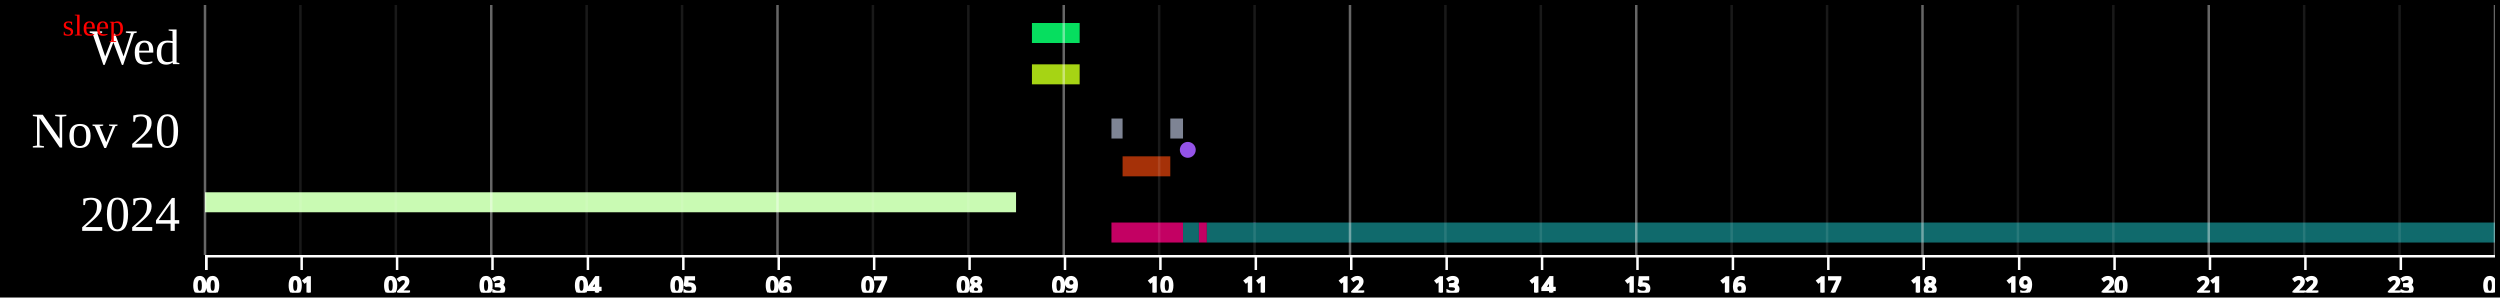
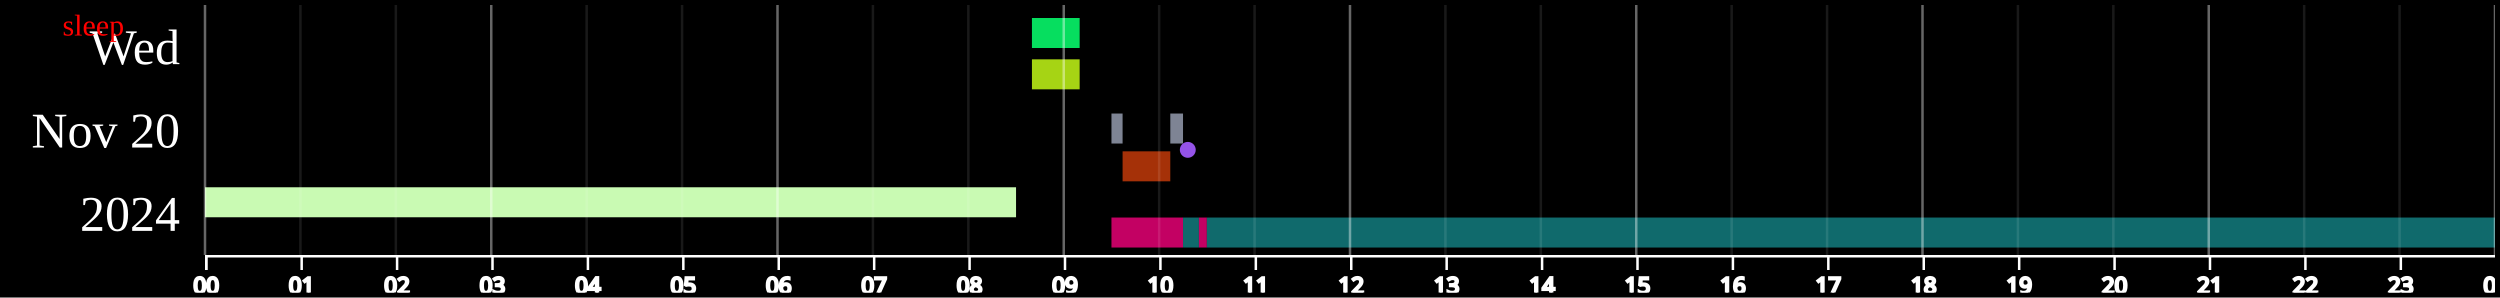
<svg xmlns="http://www.w3.org/2000/svg" height="119" width="1000">
  <defs>
    <symbol id="warning-icon">
      <svg fill="#ff0000" viewBox="0 0 24 24" id="warning-alt" data-name="Flat Line" class="icon flat-line">
        <path id="secondary" d="M10.25,4.19,2.63,18a2,2,0,0,0,1.75,3H19.62a2,2,0,0,0,1.75-3L13.75,4.19A2,2,0,0,0,10.25,4.19Z" style="fill: #ffff00; stroke-width: 2;" />
        <line id="primary-upstroke" x1="12.05" y1="17" x2="11.95" y2="17" style="fill: none; stroke: #ff0000; stroke-linecap: round; stroke-linejoin: round; stroke-width: 2.5;" />
        <path id="primary" d="M12,9v4M10.25,4.19,2.63,18a2,2,0,0,0,1.75,3H19.62a2,2,0,0,0,1.75-3L13.75,4.19A2,2,0,0,0,10.25,4.19Z" style="fill: none; stroke: #ff0000; stroke-linecap: round; stroke-linejoin: round; stroke-width: 2;" />
      </svg>
    </symbol>
  </defs>
  <rect fill="black" height="100%" width="100%" />
  <svg height="115" width="996" y="2" x="2" class="plot">
    <g transform="translate(80, 0)">
      <g transform="translate(0, 0)">
        <text font-size="20" text-anchor="end" fill="white" dy="0.35em" y="16.667" x="-0.5em">
                    Wed
                </text>
        <text font-size="20" text-anchor="end" fill="white" dy="0.35em" y="50" x="-0.5em">
                    Nov 20
                </text>
        <text font-size="20" text-anchor="end" fill="white" dy="0.35em" y="83.333" x="-0.5em">
                    2024
                </text>
      </g>
    </g>
    <svg x="80" height="100" width="916" class="dataArea">
      <svg y="0" class="day 2024-11-20">
        <svg class="timechunk">
-           <svg height="8" width="916" y="7.21" x="0" preserveAspectRatio="none" viewBox="0 0 916 8" class="text">
+           <svg height="12" width="916" y="5.21" x="0" preserveAspectRatio="none" viewBox="0 0 916 12" class="text">
            <rect fill="#06de5f" height="100%" width="19.083" y="0" x="330.778" class="text fiction_book block" />
          </svg>
-           <svg height="8" width="916" y="23.723" x="0" preserveAspectRatio="none" viewBox="0 0 916 8" class="project">
+           <svg height="12" width="916" y="21.723" x="0" preserveAspectRatio="none" viewBox="0 0 916 12" class="project">
            <rect fill="#a6d414" height="100%" width="19.083" y="0" x="330.778" class="project german block" />
          </svg>
-           <svg height="8" width="916" y="45.421" x="0" preserveAspectRatio="none" viewBox="0 0 916 8" class="stretch">
+           <svg height="12" width="916" y="43.421" x="0" preserveAspectRatio="none" viewBox="0 0 916 12" class="stretch">
            <rect fill="#7e8494" height="100%" width="4.453" y="0" x="362.583" class="stretch true block" />
            <rect fill="#7e8494" height="100%" width="5.089" y="0" x="386.119" class="stretch true block" />
          </svg>
-           <svg height="8" width="916" y="53.941" x="0" preserveAspectRatio="none" viewBox="0 0 916 8" class="pushup">
-             <circle fill="#9453e7" r="3.181" cy="4" cx="393.117" class="pushup true point" />
-           </svg>
-           <svg height="8" width="916" y="60.528" x="0" preserveAspectRatio="none" viewBox="0 0 916 8" class="run">
+           <svg height="12" width="916" y="51.941" x="0" preserveAspectRatio="none" viewBox="0 0 916 12" class="pushup">
+             <circle fill="#9453e7" r="3.181" cy="6" cx="393.117" class="pushup true point" />
+           </svg>
+           <svg height="12" width="916" y="58.528" x="0" preserveAspectRatio="none" viewBox="0 0 916 12" class="run">
            <rect fill="#a53108" height="100%" width="19.083" y="0" x="367.036" class="run true block" />
          </svg>
-           <svg height="8" width="916" y="74.898" x="0" preserveAspectRatio="none" viewBox="0 0 916 8" class="sleep">
+           <svg height="12" width="916" y="72.898" x="0" preserveAspectRatio="none" viewBox="0 0 916 12" class="sleep">
            <rect fill="#c9fab3" height="100%" width="324.417" y="0" x="0" class="sleep true block" />
-             <use field="sleep" class="sleep error" height="9.542" width="9.542" y="-0.771" x="319.646" href="#warning-icon" />
-           </svg>
-           <svg height="8" width="916" y="86.291" x="0" preserveAspectRatio="none" viewBox="0 0 916 8" class="caffeine">
-             <circle fill="#e724f8" r="3.181" cy="4" cx="419.833" class="caffeine true point" />
-           </svg>
-           <svg height="8" width="916" y="87.017" x="0" preserveAspectRatio="none" viewBox="0 0 916 8" class="environment">
+             <use field="sleep" class="sleep error" height="9.542" width="9.542" y="1.229" x="319.646" href="#warning-icon" />
+           </svg>
+           <svg height="12" width="916" y="84.291" x="0" preserveAspectRatio="none" viewBox="0 0 916 12" class="caffeine">
+             <circle fill="#e724f8" r="3.181" cy="6" cx="419.833" class="caffeine true point" />
+           </svg>
+           <svg height="12" width="916" y="85.017" x="0" preserveAspectRatio="none" viewBox="0 0 916 12" class="environment">
            <rect fill="#c30163" height="100%" width="28.625" y="0" x="362.583" class="environment outside block" />
            <rect fill="#106a6c" height="100%" width="6.361" y="0" x="391.208" class="environment home block" />
            <rect fill="#c30163" height="100%" width="3.181" y="0" x="397.569" class="environment outside block" />
            <rect fill="#106a6c" height="100%" width="515.25" y="0" x="400.75" class="environment home block" />
          </svg>
        </svg>
      </svg>
    </svg>
    <g text-anchor="middle" font-family="sans-serif" font-size="10" fill="none" transform="translate(80, 100)">
      <path d="M0.5,6V0.5H916.5V6" stroke="white" class="domain" />
      <g transform="translate(0.5,0)" opacity="1" class="tick">
        <line y2="6" stroke="white" />
        <text style="font-size:9px" stroke="white" dy="0.71em" y="9" fill="white">
                    00
                </text>
      </g>
      <g transform="translate(38.66667,0)" opacity="1" class="tick">
        <line y2="6" stroke="white" />
        <text style="font-size:9px" stroke="white" dy="0.71em" y="9" fill="white">
                    01
                </text>
      </g>
      <g transform="translate(76.83333,0)" opacity="1" class="tick">
        <line y2="6" stroke="white" />
        <text style="font-size:9px" stroke="white" dy="0.71em" y="9" fill="white">
                    02
                </text>
      </g>
      <g transform="translate(115,0)" opacity="1" class="tick">
        <line y2="6" stroke="white" />
        <text style="font-size:9px" stroke="white" dy="0.71em" y="9" fill="white">
                    03
                </text>
      </g>
      <g transform="translate(153.1667,0)" opacity="1" class="tick">
        <line y2="6" stroke="white" />
        <text style="font-size:9px" stroke="white" dy="0.71em" y="9" fill="white">
                    04
                </text>
      </g>
      <g transform="translate(191.3333,0)" opacity="1" class="tick">
        <line y2="6" stroke="white" />
        <text style="font-size:9px" stroke="white" dy="0.71em" y="9" fill="white">
                    05
                </text>
      </g>
      <g transform="translate(229.5,0)" opacity="1" class="tick">
        <line y2="6" stroke="white" />
        <text style="font-size:9px" stroke="white" dy="0.71em" y="9" fill="white">
                    06
                </text>
      </g>
      <g transform="translate(267.6667,0)" opacity="1" class="tick">
        <line y2="6" stroke="white" />
        <text style="font-size:9px" stroke="white" dy="0.71em" y="9" fill="white">
                    07
                </text>
      </g>
      <g transform="translate(305.8333,0)" opacity="1" class="tick">
        <line y2="6" stroke="white" />
        <text style="font-size:9px" stroke="white" dy="0.71em" y="9" fill="white">
                    08
                </text>
      </g>
      <g transform="translate(344,0)" opacity="1" class="tick">
        <line y2="6" stroke="white" />
        <text style="font-size:9px" stroke="white" dy="0.71em" y="9" fill="white">
                    09
                </text>
      </g>
      <g transform="translate(382.1667,0)" opacity="1" class="tick">
        <line y2="6" stroke="white" />
        <text style="font-size:9px" stroke="white" dy="0.71em" y="9" fill="white">
                    10
                </text>
      </g>
      <g transform="translate(420.3333,0)" opacity="1" class="tick">
        <line y2="6" stroke="white" />
        <text style="font-size:9px" stroke="white" dy="0.71em" y="9" fill="white">
                    11
                </text>
      </g>
      <g transform="translate(458.5,0)" opacity="1" class="tick">
        <line y2="6" stroke="white" />
        <text style="font-size:9px" stroke="white" dy="0.71em" y="9" fill="white">
                    12
                </text>
      </g>
      <g transform="translate(496.6667,0)" opacity="1" class="tick">
        <line y2="6" stroke="white" />
        <text style="font-size:9px" stroke="white" dy="0.71em" y="9" fill="white">
                    13
                </text>
      </g>
      <g transform="translate(534.8333,0)" opacity="1" class="tick">
        <line y2="6" stroke="white" />
        <text style="font-size:9px" stroke="white" dy="0.71em" y="9" fill="white">
                    14
                </text>
      </g>
      <g transform="translate(573,0)" opacity="1" class="tick">
        <line y2="6" stroke="white" />
        <text style="font-size:9px" stroke="white" dy="0.71em" y="9" fill="white">
                    15
                </text>
      </g>
      <g transform="translate(611.1667,0)" opacity="1" class="tick">
        <line y2="6" stroke="white" />
        <text style="font-size:9px" stroke="white" dy="0.71em" y="9" fill="white">
                    16
                </text>
      </g>
      <g transform="translate(649.3333,0)" opacity="1" class="tick">
        <line y2="6" stroke="white" />
        <text style="font-size:9px" stroke="white" dy="0.71em" y="9" fill="white">
                    17
                </text>
      </g>
      <g transform="translate(687.5,0)" opacity="1" class="tick">
        <line y2="6" stroke="white" />
        <text style="font-size:9px" stroke="white" dy="0.71em" y="9" fill="white">
                    18
                </text>
      </g>
      <g transform="translate(725.6667,0)" opacity="1" class="tick">
        <line y2="6" stroke="white" />
        <text style="font-size:9px" stroke="white" dy="0.71em" y="9" fill="white">
                    19
                </text>
      </g>
      <g transform="translate(763.8333,0)" opacity="1" class="tick">
        <line y2="6" stroke="white" />
        <text style="font-size:9px" stroke="white" dy="0.71em" y="9" fill="white">
                    20
                </text>
      </g>
      <g transform="translate(802,0)" opacity="1" class="tick">
        <line y2="6" stroke="white" />
        <text style="font-size:9px" stroke="white" dy="0.71em" y="9" fill="white">
                    21
                </text>
      </g>
      <g transform="translate(840.1667,0)" opacity="1" class="tick">
        <line y2="6" stroke="white" />
        <text style="font-size:9px" stroke="white" dy="0.71em" y="9" fill="white">
                    22
                </text>
      </g>
      <g transform="translate(878.3333,0)" opacity="1" class="tick">
        <line y2="6" stroke="white" />
        <text style="font-size:9px" stroke="white" dy="0.71em" y="9" fill="white">
                    23
                </text>
      </g>
      <g transform="translate(916.5,0)" opacity="1" class="tick">
        <line y2="6" stroke="white" />
        <text style="font-size:9px" stroke="white" dy="0.71em" y="9" fill="white">
                    00
                </text>
      </g>
    </g>
    <g transform="translate(80, 0)">
      <line stroke-opacity="0.4" stroke="white" y2="100" y1="0" x2="0" x1="0" class="gridline" />
      <line stroke-opacity="0.1" stroke="white" y2="100" y1="0" x2="38.167" x1="38.167" class="gridline" />
      <line stroke-opacity="0.1" stroke="white" y2="100" y1="0" x2="76.333" x1="76.333" class="gridline" />
      <line stroke-opacity="0.4" stroke="white" y2="100" y1="0" x2="114.5" x1="114.5" class="gridline" />
      <line stroke-opacity="0.1" stroke="white" y2="100" y1="0" x2="152.667" x1="152.667" class="gridline" />
      <line stroke-opacity="0.1" stroke="white" y2="100" y1="0" x2="190.833" x1="190.833" class="gridline" />
      <line stroke-opacity="0.4" stroke="white" y2="100" y1="0" x2="229" x1="229" class="gridline" />
      <line stroke-opacity="0.1" stroke="white" y2="100" y1="0" x2="267.167" x1="267.167" class="gridline" />
      <line stroke-opacity="0.1" stroke="white" y2="100" y1="0" x2="305.333" x1="305.333" class="gridline" />
      <line stroke-opacity="0.4" stroke="white" y2="100" y1="0" x2="343.5" x1="343.5" class="gridline" />
      <line stroke-opacity="0.1" stroke="white" y2="100" y1="0" x2="381.667" x1="381.667" class="gridline" />
      <line stroke-opacity="0.1" stroke="white" y2="100" y1="0" x2="419.833" x1="419.833" class="gridline" />
      <line stroke-opacity="0.4" stroke="white" y2="100" y1="0" x2="458" x1="458" class="gridline" />
      <line stroke-opacity="0.1" stroke="white" y2="100" y1="0" x2="496.167" x1="496.167" class="gridline" />
      <line stroke-opacity="0.1" stroke="white" y2="100" y1="0" x2="534.333" x1="534.333" class="gridline" />
      <line stroke-opacity="0.4" stroke="white" y2="100" y1="0" x2="572.5" x1="572.5" class="gridline" />
      <line stroke-opacity="0.1" stroke="white" y2="100" y1="0" x2="610.667" x1="610.667" class="gridline" />
      <line stroke-opacity="0.1" stroke="white" y2="100" y1="0" x2="648.833" x1="648.833" class="gridline" />
      <line stroke-opacity="0.4" stroke="white" y2="100" y1="0" x2="687" x1="687" class="gridline" />
      <line stroke-opacity="0.1" stroke="white" y2="100" y1="0" x2="725.167" x1="725.167" class="gridline" />
      <line stroke-opacity="0.1" stroke="white" y2="100" y1="0" x2="763.333" x1="763.333" class="gridline" />
      <line stroke-opacity="0.4" stroke="white" y2="100" y1="0" x2="801.5" x1="801.5" class="gridline" />
      <line stroke-opacity="0.1" stroke="white" y2="100" y1="0" x2="839.667" x1="839.667" class="gridline" />
      <line stroke-opacity="0.1" stroke="white" y2="100" y1="0" x2="877.833" x1="877.833" class="gridline" />
      <line stroke-opacity="0.4" stroke="white" y2="100" y1="0" x2="916" x1="916" class="gridline" />
    </g>
  </svg>
  <use height="20" width="20" y="0" x="0" href="#warning-icon" />
  <text text-anchor="start" fill="red" dy="0.35em" y="10" x="25">
        sleep
    </text>
</svg>
